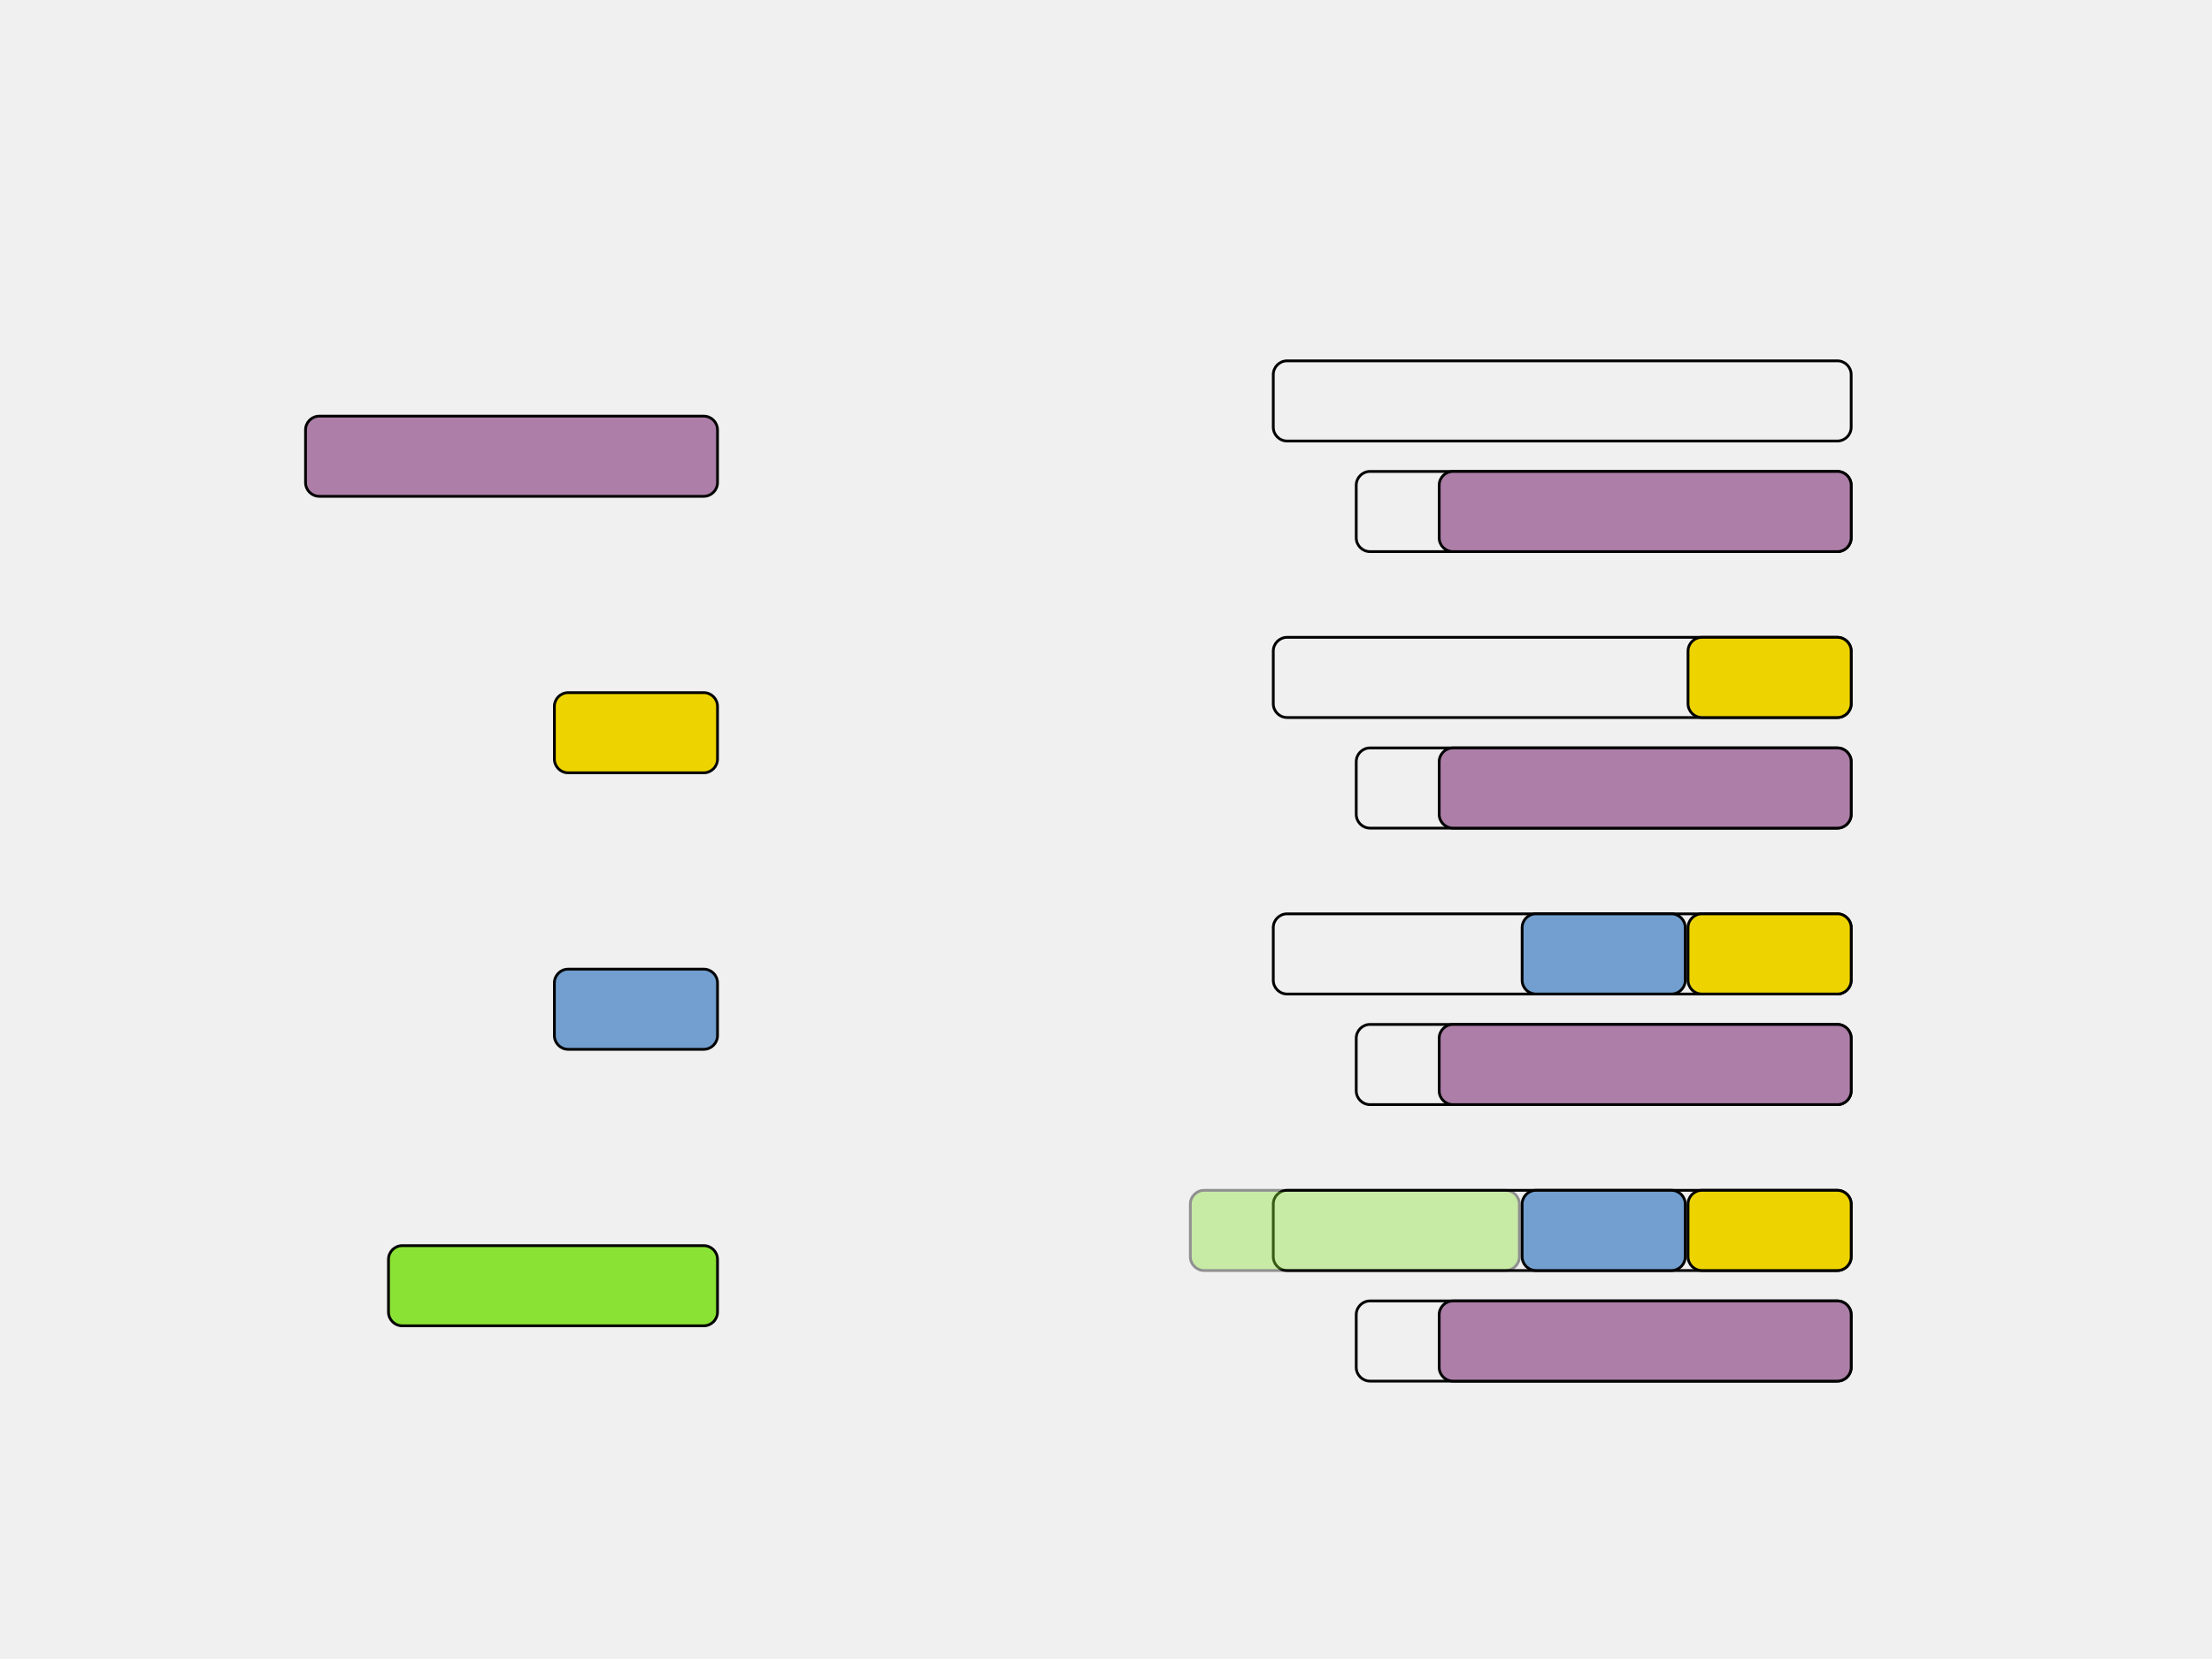
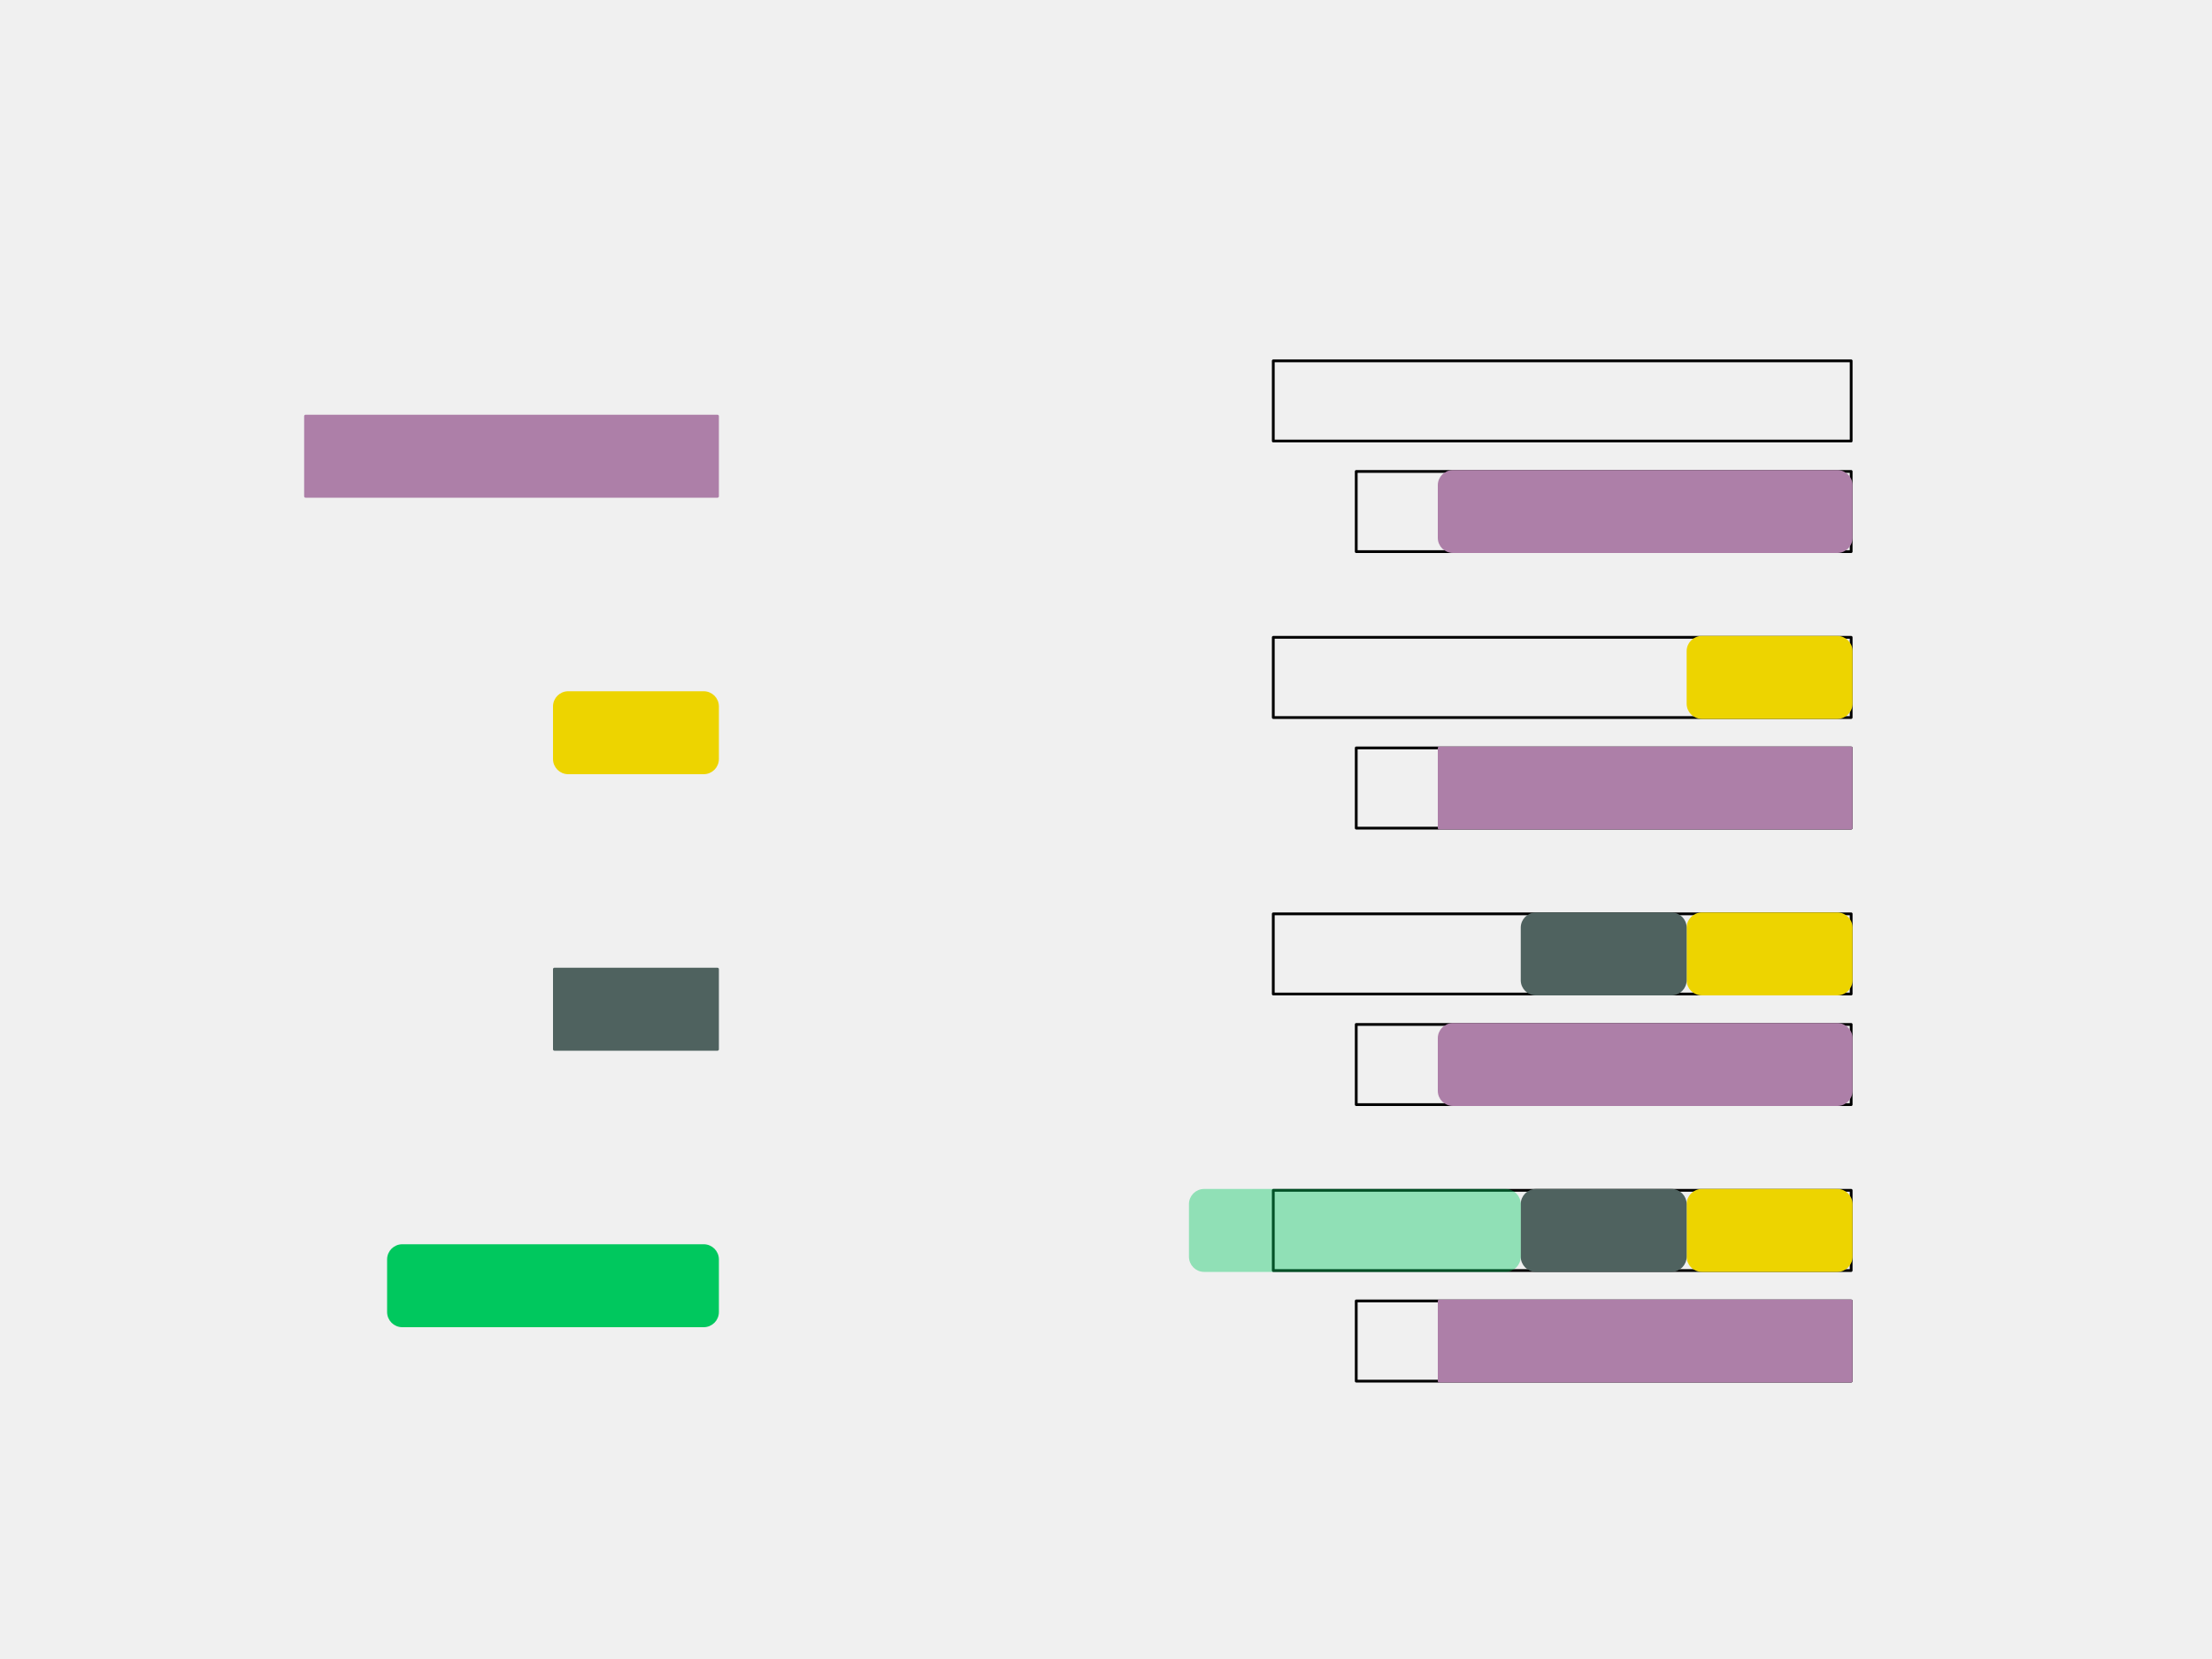
<svg xmlns="http://www.w3.org/2000/svg" width="800" height="600" id="svg2" version="1.1">
  <defs id="defs4">
    </defs>
  <g id="layer1" transform="translate(0,-452.3622)">
-     <rect ry="5" rx="5" y="582.862" x="460.5" height="29" width="209" id="rect3231" style="fill:none;stroke:#000000;stroke-width:1;stroke-linecap:round;stroke-linejoin:round;stroke-miterlimit:4;stroke-dasharray:none" />
-     <rect style="fill:none;stroke:#000000;stroke-width:1;stroke-linecap:round;stroke-linejoin:round;stroke-miterlimit:4;stroke-dasharray:none" id="rect3152" width="179" height="29" x="490.5" y="622.862" rx="5" ry="5" />
+     <rect y="582.862" x="460.5" height="29" width="209" id="rect3231" style="fill:none;stroke:currentColor;stroke-width:1;stroke-linecap:round;stroke-linejoin:round;stroke-miterlimit:4;stroke-dasharray:none" />
+     <rect style="fill:none;stroke:currentColor;stroke-width:1;stroke-linecap:round;stroke-linejoin:round;stroke-miterlimit:4;stroke-dasharray:none" id="rect3152" width="179" height="29" x="490.5" y="622.862" />
    <g id="g3667" transform="translate(90,-2.2617187e-5)">
-       <rect ry="5" rx="5" y="602.862" x="20.5" height="29" width="149" id="rect2851-41" style="fill:#ad7fa8;stroke:#000000;stroke-width:1;stroke-linecap:round;stroke-linejoin:round;stroke-miterlimit:4;stroke-dasharray:none" />
-       <flowRoot xml:space="preserve" id="flowRoot3154-5" style="font-style:normal;font-variant:normal;font-weight:normal;font-stretch:normal;line-height:0.01%;font-family:Arial;-inkscape-font-specification:Arial;text-align:center;writing-mode:lr-tb;text-anchor:middle;fill:#000000;fill-opacity:1;stroke:none" transform="matrix(1.656899,0,0,1.656899,-350.3941,481.7215)">
+       <rect y="602.862" x="20.5" height="29" width="149" id="rect2851-41" style="fill: #ad7fa8;stroke: #ad7fa8;stroke-width:1;stroke-linecap:round;stroke-linejoin:round;stroke-miterlimit:4;stroke-dasharray:none" /> rx="5" ry="5"
+       <flowRoot xml:space="preserve" id="flowRoot3154-5" style="fill:white;line-height:0.01%;text-align:center;writing-mode:lr-tb;text-anchor:middle;fill-opacity:1;stroke:none" transform="matrix(1.656899,0,0,1.656899,-350.3941,481.7215)">
        <flowRegion id="flowRegion3156-3">
-           <rect id="rect3158-8" width="90.531" height="18.106" x="223.547" y="72.811" style="font-size:14.485px" />
-         </flowRegion>
-         <flowPara id="flowPara3160-8" style="font-size:14.485px;line-height:1.25">5</flowPara>
-       </flowRoot>
-     </g>
-     <rect style="fill:none;stroke:#000000;stroke-width:1;stroke-linecap:round;stroke-linejoin:round;stroke-miterlimit:4;stroke-dasharray:none" id="rect3204" width="209" height="29" x="460.5" y="682.862" rx="5" ry="5" />
-     <rect ry="5" rx="5" y="722.862" x="490.5" height="29" width="179" id="rect3206" style="fill:none;stroke:#000000;stroke-width:1;stroke-linecap:round;stroke-linejoin:round;stroke-miterlimit:4;stroke-dasharray:none" />
+           <rect id="rect3158-8" width="90.531" height="18.106" x="223.547" y="72.811" style="fill:white;font-size:14.485px" />
+         </flowRegion>
+         <flowPara id="flowPara3160-8" style="fill:white;line-height:1.25">5</flowPara>
+       </flowRoot>
+     </g>
+     <rect style="fill:none;stroke:currentColor;stroke-width:1;stroke-linecap:round;stroke-linejoin:round;stroke-miterlimit:4;stroke-dasharray:none" id="rect3204" width="209" height="29" x="460.5" y="682.862" />
+     <rect y="722.862" x="490.5" height="29" width="179" id="rect3206" style="fill:none;stroke:currentColor;stroke-width:1;stroke-linecap:round;stroke-linejoin:round;stroke-miterlimit:4;stroke-dasharray:none" />
    <g id="g3674" transform="translate(90,210)">
-       <rect style="fill:#8ae234;stroke:#000000;stroke-width:1;stroke-linecap:round;stroke-linejoin:round;stroke-miterlimit:4;stroke-dasharray:none" id="rect3202" width="119" height="29" x="50.5" y="692.862" rx="5" ry="5" />
-       <flowRoot transform="matrix(1.656899,0,0,1.656899,-320.3941,571.7215)" style="font-style:normal;font-variant:normal;font-weight:normal;font-stretch:normal;line-height:0.01%;font-family:Arial;-inkscape-font-specification:Arial;text-align:center;writing-mode:lr-tb;text-anchor:middle;fill:#000000;fill-opacity:1;stroke:none" id="flowRoot3224" xml:space="preserve">
+       <rect style="fill: #00C85E;stroke: #00C85E;stroke-width:1;stroke-linecap:round;stroke-linejoin:round;stroke-miterlimit:4;stroke-dasharray:none" rx="5" ry="5" id="rect3202" width="119" height="29" x="50.5" y="692.862" />
+       <flowRoot transform="matrix(1.656899,0,0,1.656899,-320.3941,571.7215)" style="fill:black;line-height:0.01%;text-align:center;writing-mode:lr-tb;text-anchor:middle;fill-opacity:1;stroke:none" id="flowRoot3224" xml:space="preserve">
        <flowRegion id="flowRegion3226">
-           <rect style="font-size:14.485px" y="72.811" x="223.547" height="18.106" width="72.424" id="rect3228" />
-         </flowRegion>
-         <flowPara id="flowPara3230" style="font-size:14.485px;line-height:1.25">4</flowPara>
-       </flowRoot>
-     </g>
-     <rect ry="5" rx="5" y="782.862" x="460.5" height="29" width="209" id="rect3234" style="fill:none;stroke:#000000;stroke-width:1;stroke-linecap:round;stroke-linejoin:round;stroke-miterlimit:4;stroke-dasharray:none" />
-     <rect style="fill:none;stroke:#000000;stroke-width:1;stroke-linecap:round;stroke-linejoin:round;stroke-miterlimit:4;stroke-dasharray:none" id="rect3236" width="179" height="29" x="490.5" y="822.862" rx="5" ry="5" />
+           <rect style="fill:black;font-size:14.485px" y="72.811" x="223.547" height="18.106" width="72.424" id="rect3228" />
+         </flowRegion>
+         <flowPara id="flowPara3230" style="fill:black;line-height:1.25">4</flowPara>
+       </flowRoot>
+     </g>
+     <rect y="782.862" x="460.5" height="29" width="209" id="rect3234" style="fill:none;stroke:currentColor;stroke-width:1;stroke-linecap:round;stroke-linejoin:round;stroke-miterlimit:4;stroke-dasharray:none" />
+     <rect style="fill:none;stroke:currentColor;stroke-width:1;stroke-linecap:round;stroke-linejoin:round;stroke-miterlimit:4;stroke-dasharray:none" id="rect3236" width="179" height="29" x="490.5" y="822.862" />
    <g id="g3681" transform="translate(90,19.99999)">
-       <rect ry="5" rx="5" y="782.862" x="110.5" height="29" width="59" id="rect3232" style="fill:#729fcf;stroke:#000000;stroke-width:1;stroke-linecap:round;stroke-linejoin:round;stroke-miterlimit:4;stroke-dasharray:none" />
-       <flowRoot xml:space="preserve" id="flowRoot3254" style="font-style:normal;font-variant:normal;font-weight:normal;font-stretch:normal;line-height:0.01%;font-family:Arial;-inkscape-font-specification:Arial;text-align:center;writing-mode:lr-tb;text-anchor:middle;fill:#000000;fill-opacity:1;stroke:none" transform="matrix(1.656899,0,0,1.656899,-260.3941,661.7215)">
+       <rect y="782.862" x="110.5" height="29" width="59" id="rect3232" style="fill: #4F625F;stroke: #4F625F;stroke-width:1;stroke-linecap:round;stroke-linejoin:round;stroke-miterlimit:4;stroke-dasharray:none" /> rx="5" ry="5"
+       <flowRoot xml:space="preserve" id="flowRoot3254" style="fill:white;line-height:0.01%;text-align:center;writing-mode:lr-tb;text-anchor:middle;fill-opacity:1;stroke:none" transform="matrix(1.656899,0,0,1.656899,-260.3941,661.7215)">
        <flowRegion id="flowRegion3256">
-           <rect id="rect3258" width="36.212" height="18.106" x="223.547" y="72.811" style="font-size:14.485px" />
-         </flowRegion>
-         <flowPara id="flowPara3260" style="font-size:14.485px;line-height:1.25">2</flowPara>
+           <rect id="rect3258" width="36.212" height="18.106" x="223.547" y="72.811" style="fill:white;font-size:14.485px" />
+         </flowRegion>
+         <flowPara id="flowPara3260" style="fill:white;line-height:1.25">2</flowPara>
      </flowRoot>
    </g>
    <g id="g3688" transform="translate(90,-170)">
-       <rect style="fill:#edd400;stroke:#000000;stroke-width:1;stroke-linecap:round;stroke-linejoin:round;stroke-miterlimit:4;stroke-dasharray:none" id="rect3262" width="59" height="29" x="110.5" y="872.862" rx="5" ry="5" />
-       <flowRoot transform="matrix(1.656899,0,0,1.656899,-260.3941,751.7215)" style="font-style:normal;font-variant:normal;font-weight:normal;font-stretch:normal;line-height:0.01%;font-family:Arial;-inkscape-font-specification:Arial;text-align:center;writing-mode:lr-tb;text-anchor:middle;fill:#000000;fill-opacity:1;stroke:none" id="flowRoot3284" xml:space="preserve">
+       <rect style="fill: #edd400;stroke: #edd400;stroke-width:1;stroke-linecap:round;stroke-linejoin:round;stroke-miterlimit:4;stroke-dasharray:none" rx="5" ry="5" id="rect3262" width="59" height="29" x="110.5" y="872.862" />
+       <flowRoot transform="matrix(1.656899,0,0,1.656899,-260.3941,751.7215)" style="fill:white;line-height:0.01%;text-align:center;writing-mode:lr-tb;text-anchor:middle;fill-opacity:1;stroke:none" id="flowRoot3284" xml:space="preserve">
        <flowRegion id="flowRegion3286">
-           <rect style="font-size:14.485px" y="72.811" x="223.547" height="18.106" width="36.212" id="rect3288" />
-         </flowRegion>
-         <flowPara id="flowPara3290" style="font-size:14.485px;line-height:1.25">2</flowPara>
+           <rect style="fill:white;font-size:14.485px" y="72.811" x="223.547" height="18.106" width="36.212" id="rect3288" />
+         </flowRegion>
+         <flowPara id="flowPara3290" style="fill:white;line-height:1.25">2</flowPara>
      </flowRoot>
    </g>
    <g id="g3709" transform="translate(0,20)" />
    <g transform="translate(500,19.99998)" id="g3723">
-       <rect style="fill:#ad7fa8;stroke:#000000;stroke-width:1;stroke-linecap:round;stroke-linejoin:round;stroke-miterlimit:4;stroke-dasharray:none" id="rect3725" width="149" height="29" x="20.5" y="602.862" rx="5" ry="5" />
-       <flowRoot transform="matrix(1.656899,0,0,1.656899,-350.3941,481.7215)" style="font-style:normal;font-variant:normal;font-weight:normal;font-stretch:normal;line-height:0.01%;font-family:Arial;-inkscape-font-specification:Arial;text-align:center;writing-mode:lr-tb;text-anchor:middle;fill:#000000;fill-opacity:1;stroke:none" id="flowRoot3727" xml:space="preserve">
+       <rect style="fill: #ad7fa8;stroke: #ad7fa8;stroke-width:1;stroke-linecap:round;stroke-linejoin:round;stroke-miterlimit:4;stroke-dasharray:none" rx="5" ry="5" id="rect3725" width="149" height="29" x="20.5" y="602.862" />
+       <flowRoot transform="matrix(1.656899,0,0,1.656899,-350.3941,481.7215)" style="fill:white;line-height:0.01%;text-align:center;writing-mode:lr-tb;text-anchor:middle;fill-opacity:1;stroke:none" id="flowRoot3727" xml:space="preserve">
        <flowRegion id="flowRegion3729">
-           <rect style="font-size:14.485px" y="72.811" x="223.547" height="18.106" width="90.531" id="rect3731" />
-         </flowRegion>
-         <flowPara id="flowPara3733" style="font-size:14.485px;line-height:1.25">5</flowPara>
+           <rect style="fill:white;font-size:14.485px" y="72.811" x="223.547" height="18.106" width="90.531" id="rect3731" />
+         </flowRegion>
+         <flowPara id="flowPara3733" style="fill:white;line-height:1.25">5</flowPara>
      </flowRoot>
    </g>
    <g id="g3747" transform="translate(500,120)">
-       <rect ry="5" rx="5" y="602.862" x="20.5" height="29" width="149" id="rect3749" style="fill:#ad7fa8;stroke:#000000;stroke-width:1;stroke-linecap:round;stroke-linejoin:round;stroke-miterlimit:4;stroke-dasharray:none" />
-       <flowRoot xml:space="preserve" id="flowRoot3751" style="font-style:normal;font-variant:normal;font-weight:normal;font-stretch:normal;line-height:0.01%;font-family:Arial;-inkscape-font-specification:Arial;text-align:center;writing-mode:lr-tb;text-anchor:middle;fill:#000000;fill-opacity:1;stroke:none" transform="matrix(1.656899,0,0,1.656899,-350.3941,481.7215)">
+       <rect y="602.862" x="20.5" height="29" width="149" id="rect3749" style="fill: #ad7fa8;stroke: #ad7fa8;stroke-width:1;stroke-linecap:round;stroke-linejoin:round;stroke-miterlimit:4;stroke-dasharray:none" /> rx="5" ry="5"
+       <flowRoot xml:space="preserve" id="flowRoot3751" style="fill:white;line-height:0.01%;text-align:center;writing-mode:lr-tb;text-anchor:middle;fill-opacity:1;stroke:none" transform="matrix(1.656899,0,0,1.656899,-350.3941,481.7215)">
        <flowRegion id="flowRegion3753">
-           <rect id="rect3755" width="90.531" height="18.106" x="223.547" y="72.811" style="font-size:14.485px" />
-         </flowRegion>
-         <flowPara id="flowPara3757" style="font-size:14.485px;line-height:1.25">5</flowPara>
+           <rect id="rect3755" width="90.531" height="18.106" x="223.547" y="72.811" style="fill:white;font-size:14.485px" />
+         </flowRegion>
+         <flowPara id="flowPara3757" style="fill:white;line-height:1.25">5</flowPara>
      </flowRoot>
    </g>
    <g transform="translate(500,220)" id="g3807">
-       <rect style="fill:#ad7fa8;stroke:#000000;stroke-width:1;stroke-linecap:round;stroke-linejoin:round;stroke-miterlimit:4;stroke-dasharray:none" id="rect3809" width="149" height="29" x="20.5" y="602.862" rx="5" ry="5" />
-       <flowRoot transform="matrix(1.656899,0,0,1.656899,-350.3941,481.7215)" style="font-style:normal;font-variant:normal;font-weight:normal;font-stretch:normal;line-height:0.01%;font-family:Arial;-inkscape-font-specification:Arial;text-align:center;writing-mode:lr-tb;text-anchor:middle;fill:#000000;fill-opacity:1;stroke:none" id="flowRoot3811" xml:space="preserve">
+       <rect style="fill: #ad7fa8;stroke: #ad7fa8;stroke-width:1;stroke-linecap:round;stroke-linejoin:round;stroke-miterlimit:4;stroke-dasharray:none" rx="5" ry="5" id="rect3809" width="149" height="29" x="20.5" y="602.862" />
+       <flowRoot transform="matrix(1.656899,0,0,1.656899,-350.3941,481.7215)" style="fill:white;line-height:0.01%;text-align:center;writing-mode:lr-tb;text-anchor:middle;fill-opacity:1;stroke:none" id="flowRoot3811" xml:space="preserve">
        <flowRegion id="flowRegion3813">
-           <rect style="font-size:14.485px" y="72.811" x="223.547" height="18.106" width="90.531" id="rect3815" />
-         </flowRegion>
-         <flowPara id="flowPara3817" style="font-size:14.485px;line-height:1.25">5</flowPara>
-       </flowRoot>
-     </g>
-     <flowRoot transform="translate(-220,508.5851)" xml:space="preserve" id="flowRoot3985" style="font-style:normal;font-variant:normal;font-weight:normal;font-stretch:normal;line-height:0.01%;font-family:Arial;-inkscape-font-specification:Arial;text-align:center;writing-mode:lr-tb;text-anchor:middle;fill:#000000;fill-opacity:1;stroke:none">
+           <rect style="fill:white;font-size:14.485px" y="72.811" x="223.547" height="18.106" width="90.531" id="rect3815" />
+         </flowRegion>
+         <flowPara id="flowPara3817" style="fill:white;line-height:1.25">5</flowPara>
+       </flowRoot>
+     </g>
+     <flowRoot transform="translate(-220,508.5851)" xml:space="preserve" id="flowRoot3985" style="fill:currentColor;line-height:0.01%;text-align:center;writing-mode:lr-tb;text-anchor:middle;fill-opacity:1;stroke:none">
      <flowRegion id="flowRegion3987">
-         <rect id="rect3989" width="150" height="50" x="330" y="43.777" style="font-size:14px" />
-       </flowRegion>
-       <flowPara id="flowPara3478" style="font-size:14px;line-height:1.25">Processes unordered</flowPara>
-     </flowRoot>
-     <rect style="fill:none;stroke:#000000;stroke-width:1;stroke-linecap:round;stroke-linejoin:round;stroke-miterlimit:4;stroke-dasharray:none" id="rect3264" width="209" height="29" x="460.5" y="882.862" rx="5" ry="5" />
-     <rect ry="5" rx="5" y="922.862" x="490.5" height="29" width="179" id="rect3266" style="fill:none;stroke:#000000;stroke-width:1;stroke-linecap:round;stroke-linejoin:round;stroke-miterlimit:4;stroke-dasharray:none" />
+         <rect id="rect3989" width="150" height="50" x="330" y="43.777" style="fill:currentColor;font-size:14px" />
+       </flowRegion>
+       <flowPara id="flowPara3478" style="fill:currentColor;line-height:1.25">Processes unordered</flowPara>
+     </flowRoot>
+     <rect style="fill:none;stroke:currentColor;stroke-width:1;stroke-linecap:round;stroke-linejoin:round;stroke-miterlimit:4;stroke-dasharray:none" id="rect3264" width="209" height="29" x="460.5" y="882.862" />
+     <rect y="922.862" x="490.5" height="29" width="179" id="rect3266" style="fill:none;stroke:currentColor;stroke-width:1;stroke-linecap:round;stroke-linejoin:round;stroke-miterlimit:4;stroke-dasharray:none" />
    <g id="g3891" transform="translate(500,320)">
-       <rect ry="5" rx="5" y="602.862" x="20.5" height="29" width="149" id="rect3893" style="fill:#ad7fa8;stroke:#000000;stroke-width:1;stroke-linecap:round;stroke-linejoin:round;stroke-miterlimit:4;stroke-dasharray:none" />
-       <flowRoot xml:space="preserve" id="flowRoot3895" style="font-style:normal;font-variant:normal;font-weight:normal;font-stretch:normal;line-height:0.01%;font-family:Arial;-inkscape-font-specification:Arial;text-align:center;writing-mode:lr-tb;text-anchor:middle;fill:#000000;fill-opacity:1;stroke:none" transform="matrix(1.656899,0,0,1.656899,-350.3941,481.7215)">
+       <rect y="602.862" x="20.5" height="29" width="149" id="rect3893" style="fill: #ad7fa8;stroke: #ad7fa8;stroke-width:1;stroke-linecap:round;stroke-linejoin:round;stroke-miterlimit:4;stroke-dasharray:none" /> rx="5" ry="5"
+       <flowRoot xml:space="preserve" id="flowRoot3895" style="fill:white;line-height:0.01%;text-align:center;writing-mode:lr-tb;text-anchor:middle;fill-opacity:1;stroke:none" transform="matrix(1.656899,0,0,1.656899,-350.3941,481.7215)">
        <flowRegion id="flowRegion3897">
-           <rect id="rect3899" width="90.531" height="18.106" x="223.547" y="72.811" style="font-size:14.485px" />
-         </flowRegion>
-         <flowPara id="flowPara3901" style="font-size:14.485px;line-height:1.25">5</flowPara>
-       </flowRoot>
-     </g>
-     <flowRoot xml:space="preserve" id="flowRoot4157" style="font-style:normal;font-weight:normal;line-height:0.01%;font-family:sans-serif;letter-spacing:0px;word-spacing:0px;fill:#000000;fill-opacity:1;stroke:none;stroke-width:1px;stroke-linecap:butt;stroke-linejoin:miter;stroke-opacity:1">
-       <flowRegion id="flowRegion4159" style="font-family:sans-serif">
+           <rect id="rect3899" width="90.531" height="18.106" x="223.547" y="72.811" style="fill:white;font-size:14.485px" />
+         </flowRegion>
+         <flowPara id="flowPara3901" style="fill:white;line-height:1.25">5</flowPara>
+       </flowRoot>
+     </g>
+     <flowRoot xml:space="preserve" id="flowRoot4157" style="fill:currentColor;line-height:0.01%;letter-spacing:0px;word-spacing:0px;fill-opacity:1;stroke:none;stroke-width:1px;stroke-linecap:butt;stroke-linejoin:miter;stroke-opacity:1">
+       <flowRegion id="flowRegion4159" style="fill:currentColor;font-family:sans-serif">
        <rect id="rect4161" width="10.955" height="72.472" x="16.011" y="-53.933" />
      </flowRegion>
-       <flowPara id="flowPara4163" style="font-size:40px;line-height:1.25;font-family:sans-serif"> </flowPara>
-     </flowRoot>
-     <flowRoot transform="translate(-85,517.2521)" xml:space="preserve" id="flowRoot4120-3" style="font-style:normal;font-variant:normal;font-weight:normal;font-stretch:normal;line-height:0.01%;font-family:Arial;-inkscape-font-specification:Arial;text-align:center;writing-mode:lr-tb;text-anchor:middle;fill:#000000;fill-opacity:1;stroke:none">
+       <flowPara id="flowPara4163" style="fill:currentColor;line-height:1.25;font-family:sans-serif"> </flowPara>
+     </flowRoot>
+     <flowRoot transform="translate(-85,517.2521)" xml:space="preserve" id="flowRoot4120-3" style="fill:currentColor;line-height:0.01%;text-align:center;writing-mode:lr-tb;text-anchor:middle;fill-opacity:1;stroke:none">
      <flowRegion id="flowRegion4122-8">
-         <rect id="rect4124-3" width="20" height="30" x="345" y="91.329" style="font-size:14px;text-align:center;text-anchor:middle" />
-       </flowRegion>
-       <flowPara id="flowPara4126-79" style="font-size:14px;line-height:1.25">A</flowPara>
-     </flowRoot>
-     <flowRoot style="font-style:normal;font-variant:normal;font-weight:normal;font-stretch:normal;line-height:0.01%;font-family:Arial;-inkscape-font-specification:Arial;text-align:center;writing-mode:lr-tb;text-anchor:middle;fill:#000000;fill-opacity:1;stroke:none" id="flowRoot3585" xml:space="preserve" transform="translate(-85,617.2524)">
+         <rect id="rect4124-3" width="20" height="30" x="345" y="91.329" style="fill:currentColor;text-align:center;text-anchor:middle" />
+       </flowRegion>
+       <flowPara id="flowPara4126-79" style="fill:currentColor;line-height:1.25">A</flowPara>
+     </flowRoot>
+     <flowRoot style="fill:currentColor;line-height:0.01%;text-align:center;writing-mode:lr-tb;text-anchor:middle;fill-opacity:1;stroke:none" id="flowRoot3585" xml:space="preserve" transform="translate(-85,617.2524)">
      <flowRegion id="flowRegion3587">
-         <rect style="font-size:14px;text-align:center;text-anchor:middle" y="91.329" x="345" height="30" width="20" id="rect3589" />
-       </flowRegion>
-       <flowPara id="flowPara3591" style="font-size:14px;line-height:1.25">B</flowPara>
-     </flowRoot>
-     <flowRoot transform="translate(-85,717.2524)" xml:space="preserve" id="flowRoot3593" style="font-style:normal;font-variant:normal;font-weight:normal;font-stretch:normal;line-height:0.01%;font-family:Arial;-inkscape-font-specification:Arial;text-align:center;writing-mode:lr-tb;text-anchor:middle;fill:#000000;fill-opacity:1;stroke:none">
+         <rect style="fill:currentColor;text-align:center;text-anchor:middle" y="91.329" x="345" height="30" width="20" id="rect3589" />
+       </flowRegion>
+       <flowPara id="flowPara3591" style="fill:currentColor;line-height:1.25">B</flowPara>
+     </flowRoot>
+     <flowRoot transform="translate(-85,717.2524)" xml:space="preserve" id="flowRoot3593" style="fill:currentColor;line-height:0.01%;text-align:center;writing-mode:lr-tb;text-anchor:middle;fill-opacity:1;stroke:none">
      <flowRegion id="flowRegion3595">
-         <rect id="rect3597" width="20" height="30" x="345" y="91.329" style="font-size:14px;text-align:center;text-anchor:middle" />
-       </flowRegion>
-       <flowPara id="flowPara3599" style="font-size:14px;line-height:1.25">C</flowPara>
-     </flowRoot>
-     <flowRoot style="font-style:normal;font-variant:normal;font-weight:normal;font-stretch:normal;line-height:0.01%;font-family:Arial;-inkscape-font-specification:Arial;text-align:center;writing-mode:lr-tb;text-anchor:middle;fill:#000000;fill-opacity:1;stroke:none" id="flowRoot3601" xml:space="preserve" transform="translate(-85,817.2525)">
+         <rect id="rect3597" width="20" height="30" x="345" y="91.329" style="fill:currentColor;text-align:center;text-anchor:middle" />
+       </flowRegion>
+       <flowPara id="flowPara3599" style="fill:currentColor;line-height:1.25">C</flowPara>
+     </flowRoot>
+     <flowRoot style="fill:currentColor;line-height:0.01%;text-align:center;writing-mode:lr-tb;text-anchor:middle;fill-opacity:1;stroke:none" id="flowRoot3601" xml:space="preserve" transform="translate(-85,817.2525)">
      <flowRegion id="flowRegion3603">
-         <rect style="font-size:14px;text-align:center;text-anchor:middle" y="91.329" x="345" height="30" width="20" id="rect3606" />
-       </flowRegion>
-       <flowPara id="flowPara3608" style="font-size:14px;line-height:1.25">D</flowPara>
-     </flowRoot>
-     <flowRoot transform="translate(325,503.4708)" xml:space="preserve" id="flowRoot4120-3-6" style="font-style:normal;font-variant:normal;font-weight:normal;font-stretch:normal;line-height:0.01%;font-family:Arial;-inkscape-font-specification:Arial;text-align:center;writing-mode:lr-tb;text-anchor:middle;fill:#000000;fill-opacity:1;stroke:none">
+         <rect style="fill:currentColor;text-align:center;text-anchor:middle" y="91.329" x="345" height="30" width="20" id="rect3606" />
+       </flowRegion>
+       <flowPara id="flowPara3608" style="fill:currentColor;line-height:1.25">D</flowPara>
+     </flowRoot>
+     <flowRoot transform="translate(325,503.4708)" xml:space="preserve" id="flowRoot4120-3-6" style="fill:currentColor;line-height:0.01%;text-align:center;writing-mode:lr-tb;text-anchor:middle;fill-opacity:1;stroke:none">
      <flowRegion id="flowRegion4122-8-3">
-         <rect id="rect4124-3-5" width="20" height="30" x="345" y="85.11" style="font-size:14px;text-align:center;text-anchor:middle" />
-       </flowRegion>
-       <flowPara id="flowPara4126-79-0" style="font-size:14px;line-height:1.25">X</flowPara>
-     </flowRoot>
-     <flowRoot style="font-style:normal;font-variant:normal;font-weight:normal;font-stretch:normal;line-height:0.01%;font-family:Arial;-inkscape-font-specification:Arial;text-align:center;writing-mode:lr-tb;text-anchor:middle;fill:#000000;fill-opacity:1;stroke:none" id="flowRoot3637" xml:space="preserve" transform="translate(325,543.4711)">
+         <rect id="rect4124-3-5" width="20" height="30" x="345" y="85.11" style="fill:currentColor;text-align:center;text-anchor:middle" />
+       </flowRegion>
+       <flowPara id="flowPara4126-79-0" style="fill:currentColor;line-height:1.25">X</flowPara>
+     </flowRoot>
+     <flowRoot style="fill:currentColor;line-height:0.01%;text-align:center;writing-mode:lr-tb;text-anchor:middle;fill-opacity:1;stroke:none" id="flowRoot3637" xml:space="preserve" transform="translate(325,543.4711)">
      <flowRegion id="flowRegion3639">
-         <rect style="font-size:14px;text-align:center;text-anchor:middle" y="85.11" x="345" height="30" width="20" id="rect3641" />
-       </flowRegion>
-       <flowPara id="flowPara3643" style="font-size:14px;line-height:1.25">Y</flowPara>
-     </flowRoot>
-     <flowRoot style="font-style:normal;font-variant:normal;font-weight:normal;font-stretch:normal;line-height:0.01%;font-family:Arial;-inkscape-font-specification:Arial;text-align:center;writing-mode:lr-tb;text-anchor:middle;fill:#000000;fill-opacity:1;stroke:none" id="flowRoot3645" xml:space="preserve" transform="translate(325,603.4709)">
+         <rect style="fill:currentColor;text-align:center;text-anchor:middle" y="85.11" x="345" height="30" width="20" id="rect3641" />
+       </flowRegion>
+       <flowPara id="flowPara3643" style="fill:currentColor;line-height:1.25">Y</flowPara>
+     </flowRoot>
+     <flowRoot style="fill:currentColor;line-height:0.01%;text-align:center;writing-mode:lr-tb;text-anchor:middle;fill-opacity:1;stroke:none" id="flowRoot3645" xml:space="preserve" transform="translate(325,603.4709)">
      <flowRegion id="flowRegion3647">
-         <rect style="font-size:14px;text-align:center;text-anchor:middle" y="85.11" x="345" height="30" width="20" id="rect3649" />
-       </flowRegion>
-       <flowPara id="flowPara3651" style="font-size:14px;line-height:1.25">X</flowPara>
-     </flowRoot>
-     <flowRoot transform="translate(325,643.4711)" xml:space="preserve" id="flowRoot3653" style="font-style:normal;font-variant:normal;font-weight:normal;font-stretch:normal;line-height:0.01%;font-family:Arial;-inkscape-font-specification:Arial;text-align:center;writing-mode:lr-tb;text-anchor:middle;fill:#000000;fill-opacity:1;stroke:none">
+         <rect style="fill:currentColor;text-align:center;text-anchor:middle" y="85.11" x="345" height="30" width="20" id="rect3649" />
+       </flowRegion>
+       <flowPara id="flowPara3651" style="fill:currentColor;line-height:1.25">X</flowPara>
+     </flowRoot>
+     <flowRoot transform="translate(325,643.4711)" xml:space="preserve" id="flowRoot3653" style="fill:currentColor;line-height:0.01%;text-align:center;writing-mode:lr-tb;text-anchor:middle;fill-opacity:1;stroke:none">
      <flowRegion id="flowRegion3655">
-         <rect id="rect3657" width="20" height="30" x="345" y="85.11" style="font-size:14px;text-align:center;text-anchor:middle" />
-       </flowRegion>
-       <flowPara id="flowPara3659" style="font-size:14px;line-height:1.25">Y</flowPara>
-     </flowRoot>
-     <flowRoot transform="translate(325,703.4709)" xml:space="preserve" id="flowRoot3661" style="font-style:normal;font-variant:normal;font-weight:normal;font-stretch:normal;line-height:0.01%;font-family:Arial;-inkscape-font-specification:Arial;text-align:center;writing-mode:lr-tb;text-anchor:middle;fill:#000000;fill-opacity:1;stroke:none">
+         <rect id="rect3657" width="20" height="30" x="345" y="85.11" style="fill:currentColor;text-align:center;text-anchor:middle" />
+       </flowRegion>
+       <flowPara id="flowPara3659" style="fill:currentColor;line-height:1.25">Y</flowPara>
+     </flowRoot>
+     <flowRoot transform="translate(325,703.4709)" xml:space="preserve" id="flowRoot3661" style="fill:currentColor;line-height:0.01%;text-align:center;writing-mode:lr-tb;text-anchor:middle;fill-opacity:1;stroke:none">
      <flowRegion id="flowRegion3663">
-         <rect id="rect3665" width="20" height="30" x="345" y="85.11" style="font-size:14px;text-align:center;text-anchor:middle" />
-       </flowRegion>
-       <flowPara id="flowPara3667" style="font-size:14px;line-height:1.25">X</flowPara>
-     </flowRoot>
-     <flowRoot style="font-style:normal;font-variant:normal;font-weight:normal;font-stretch:normal;line-height:0.01%;font-family:Arial;-inkscape-font-specification:Arial;text-align:center;writing-mode:lr-tb;text-anchor:middle;fill:#000000;fill-opacity:1;stroke:none" id="flowRoot3669" xml:space="preserve" transform="translate(325,743.4711)">
+         <rect id="rect3665" width="20" height="30" x="345" y="85.11" style="fill:currentColor;text-align:center;text-anchor:middle" />
+       </flowRegion>
+       <flowPara id="flowPara3667" style="fill:currentColor;line-height:1.25">X</flowPara>
+     </flowRoot>
+     <flowRoot style="fill:currentColor;line-height:0.01%;text-align:center;writing-mode:lr-tb;text-anchor:middle;fill-opacity:1;stroke:none" id="flowRoot3669" xml:space="preserve" transform="translate(325,743.4711)">
      <flowRegion id="flowRegion3671">
-         <rect style="font-size:14px;text-align:center;text-anchor:middle" y="85.11" x="345" height="30" width="20" id="rect3673" />
-       </flowRegion>
-       <flowPara id="flowPara3675" style="font-size:14px;line-height:1.25">Y</flowPara>
-     </flowRoot>
-     <flowRoot style="font-style:normal;font-variant:normal;font-weight:normal;font-stretch:normal;line-height:0.01%;font-family:Arial;-inkscape-font-specification:Arial;text-align:center;writing-mode:lr-tb;text-anchor:middle;fill:#000000;fill-opacity:1;stroke:none" id="flowRoot3677" xml:space="preserve" transform="translate(325,803.4709)">
+         <rect style="fill:currentColor;text-align:center;text-anchor:middle" y="85.11" x="345" height="30" width="20" id="rect3673" />
+       </flowRegion>
+       <flowPara id="flowPara3675" style="fill:currentColor;line-height:1.25">Y</flowPara>
+     </flowRoot>
+     <flowRoot style="fill:currentColor;line-height:0.01%;text-align:center;writing-mode:lr-tb;text-anchor:middle;fill-opacity:1;stroke:none" id="flowRoot3677" xml:space="preserve" transform="translate(325,803.4709)">
      <flowRegion id="flowRegion3679">
-         <rect style="font-size:14px;text-align:center;text-anchor:middle" y="85.11" x="345" height="30" width="20" id="rect3681" />
-       </flowRegion>
-       <flowPara id="flowPara3683" style="font-size:14px;line-height:1.25">X</flowPara>
-     </flowRoot>
-     <flowRoot transform="translate(325,843.4711)" xml:space="preserve" id="flowRoot3685" style="font-style:normal;font-variant:normal;font-weight:normal;font-stretch:normal;line-height:0.01%;font-family:Arial;-inkscape-font-specification:Arial;text-align:center;writing-mode:lr-tb;text-anchor:middle;fill:#000000;fill-opacity:1;stroke:none">
+         <rect style="fill:currentColor;text-align:center;text-anchor:middle" y="85.11" x="345" height="30" width="20" id="rect3681" />
+       </flowRegion>
+       <flowPara id="flowPara3683" style="fill:currentColor;line-height:1.25">X</flowPara>
+     </flowRoot>
+     <flowRoot transform="translate(325,843.4711)" xml:space="preserve" id="flowRoot3685" style="fill:currentColor;line-height:0.01%;text-align:center;writing-mode:lr-tb;text-anchor:middle;fill-opacity:1;stroke:none">
      <flowRegion id="flowRegion3687">
-         <rect id="rect3689" width="20" height="30" x="345" y="85.11" style="font-size:14px;text-align:center;text-anchor:middle" />
-       </flowRegion>
-       <flowPara id="flowPara3691" style="font-size:14px;line-height:1.25">Y</flowPara>
+         <rect id="rect3689" width="20" height="30" x="345" y="85.11" style="fill:currentColor;text-align:center;text-anchor:middle" />
+       </flowRegion>
+       <flowPara id="flowPara3691" style="fill:currentColor;line-height:1.25">Y</flowPara>
    </flowRoot>
    <g id="g3688-5" transform="translate(500,-190)">
-       <rect style="fill:#edd400;stroke:#000000;stroke-width:1;stroke-linecap:round;stroke-linejoin:round;stroke-miterlimit:4;stroke-dasharray:none" id="rect3262-9" width="59" height="29" x="110.5" y="872.862" rx="5" ry="5" />
-       <flowRoot transform="matrix(1.656899,0,0,1.656899,-260.3941,751.7215)" style="font-style:normal;font-variant:normal;font-weight:normal;font-stretch:normal;line-height:0.01%;font-family:Arial;-inkscape-font-specification:Arial;text-align:center;writing-mode:lr-tb;text-anchor:middle;fill:#000000;fill-opacity:1;stroke:none" id="flowRoot3284-6" xml:space="preserve">
+       <rect style="fill: #edd400;stroke: #edd400;stroke-width:1;stroke-linecap:round;stroke-linejoin:round;stroke-miterlimit:4;stroke-dasharray:none" rx="5" ry="5" id="rect3262-9" width="59" height="29" x="110.5" y="872.862" />
+       <flowRoot transform="matrix(1.656899,0,0,1.656899,-260.3941,751.7215)" style="fill:white;line-height:0.01%;text-align:center;writing-mode:lr-tb;text-anchor:middle;fill-opacity:1;stroke:none" id="flowRoot3284-6" xml:space="preserve">
        <flowRegion id="flowRegion3286-2">
-           <rect style="font-size:14.485px" y="72.811" x="223.547" height="18.106" width="36.212" id="rect3288-1" />
-         </flowRegion>
-         <flowPara id="flowPara3290-7" style="font-size:14.485px;line-height:1.25">2</flowPara>
+           <rect style="fill:white;font-size:14.485px" y="72.811" x="223.547" height="18.106" width="36.212" id="rect3288-1" />
+         </flowRegion>
+         <flowPara id="flowPara3290-7" style="fill:white;line-height:1.25">2</flowPara>
      </flowRoot>
    </g>
    <g id="g3688-8" transform="translate(500,-90.00001)">
-       <rect style="fill:#edd400;stroke:#000000;stroke-width:1;stroke-linecap:round;stroke-linejoin:round;stroke-miterlimit:4;stroke-dasharray:none" id="rect3262-5" width="59" height="29" x="110.5" y="872.862" rx="5" ry="5" />
-       <flowRoot transform="matrix(1.656899,0,0,1.656899,-260.3941,751.7215)" style="font-style:normal;font-variant:normal;font-weight:normal;font-stretch:normal;line-height:0.01%;font-family:Arial;-inkscape-font-specification:Arial;text-align:center;writing-mode:lr-tb;text-anchor:middle;fill:#000000;fill-opacity:1;stroke:none" id="flowRoot3284-7" xml:space="preserve">
+       <rect style="fill: #edd400;stroke: #edd400;stroke-width:1;stroke-linecap:round;stroke-linejoin:round;stroke-miterlimit:4;stroke-dasharray:none" rx="5" ry="5" id="rect3262-5" width="59" height="29" x="110.5" y="872.862" />
+       <flowRoot transform="matrix(1.656899,0,0,1.656899,-260.3941,751.7215)" style="fill:white;line-height:0.01%;text-align:center;writing-mode:lr-tb;text-anchor:middle;fill-opacity:1;stroke:none" id="flowRoot3284-7" xml:space="preserve">
        <flowRegion id="flowRegion3286-4">
-           <rect style="font-size:14.485px" y="72.811" x="223.547" height="18.106" width="36.212" id="rect3288-18" />
-         </flowRegion>
-         <flowPara id="flowPara3290-5" style="font-size:14.485px;line-height:1.25">2</flowPara>
+           <rect style="fill:white;font-size:14.485px" y="72.811" x="223.547" height="18.106" width="36.212" id="rect3288-18" />
+         </flowRegion>
+         <flowPara id="flowPara3290-5" style="fill:white;line-height:1.25">2</flowPara>
      </flowRoot>
    </g>
    <g transform="translate(440,-1.1617187e-5)" id="g3795">
-       <rect style="fill:#729fcf;stroke:#000000;stroke-width:1;stroke-linecap:round;stroke-linejoin:round;stroke-miterlimit:4;stroke-dasharray:none" id="rect3797" width="59" height="29" x="110.5" y="782.862" rx="5" ry="5" />
-       <flowRoot transform="matrix(1.656899,0,0,1.656899,-260.3941,661.7215)" style="font-style:normal;font-variant:normal;font-weight:normal;font-stretch:normal;line-height:0.01%;font-family:Arial;-inkscape-font-specification:Arial;text-align:center;writing-mode:lr-tb;text-anchor:middle;fill:#000000;fill-opacity:1;stroke:none" id="flowRoot3799" xml:space="preserve">
+       <rect style="fill: #4F625F;stroke: #4F625F;stroke-width:1;stroke-linecap:round;stroke-linejoin:round;stroke-miterlimit:4;stroke-dasharray:none" rx="5" ry="5" id="rect3797" width="59" height="29" x="110.5" y="782.862" />
+       <flowRoot transform="matrix(1.656899,0,0,1.656899,-260.3941,661.7215)" style="fill:white;line-height:0.01%;text-align:center;writing-mode:lr-tb;text-anchor:middle;fill-opacity:1;stroke:none" id="flowRoot3799" xml:space="preserve">
        <flowRegion id="flowRegion3801">
-           <rect style="font-size:14.485px" y="72.811" x="223.547" height="18.106" width="36.212" id="rect3803" />
-         </flowRegion>
-         <flowPara id="flowPara3805" style="font-size:14.485px;line-height:1.25">2</flowPara>
+           <rect style="fill:white;font-size:14.485px" y="72.811" x="223.547" height="18.106" width="36.212" id="rect3803" />
+         </flowRegion>
+         <flowPara id="flowPara3805" style="fill:white;line-height:1.25">2</flowPara>
      </flowRoot>
    </g>
    <g id="g3688-8-9" transform="translate(500,9.999991)">
-       <rect style="fill:#edd400;stroke:#000000;stroke-width:1;stroke-linecap:round;stroke-linejoin:round;stroke-miterlimit:4;stroke-dasharray:none" id="rect3262-5-7" width="59" height="29" x="110.5" y="872.862" rx="5" ry="5" />
-       <flowRoot transform="matrix(1.656899,0,0,1.656899,-260.3941,751.7215)" style="font-style:normal;font-variant:normal;font-weight:normal;font-stretch:normal;line-height:0.01%;font-family:Arial;-inkscape-font-specification:Arial;text-align:center;writing-mode:lr-tb;text-anchor:middle;fill:#000000;fill-opacity:1;stroke:none" id="flowRoot3284-7-5" xml:space="preserve">
+       <rect style="fill: #edd400;stroke: #edd400;stroke-width:1;stroke-linecap:round;stroke-linejoin:round;stroke-miterlimit:4;stroke-dasharray:none" rx="5" ry="5" id="rect3262-5-7" width="59" height="29" x="110.5" y="872.862" />
+       <flowRoot transform="matrix(1.656899,0,0,1.656899,-260.3941,751.7215)" style="fill:white;line-height:0.01%;text-align:center;writing-mode:lr-tb;text-anchor:middle;fill-opacity:1;stroke:none" id="flowRoot3284-7-5" xml:space="preserve">
        <flowRegion id="flowRegion3286-4-3">
-           <rect style="font-size:14.485px" y="72.811" x="223.547" height="18.106" width="36.212" id="rect3288-18-8" />
-         </flowRegion>
-         <flowPara id="flowPara3290-5-8" style="font-size:14.485px;line-height:1.25">2</flowPara>
+           <rect style="fill:white;font-size:14.485px" y="72.811" x="223.547" height="18.106" width="36.212" id="rect3288-18-8" />
+         </flowRegion>
+         <flowPara id="flowPara3290-5-8" style="fill:white;line-height:1.25">2</flowPara>
      </flowRoot>
    </g>
    <g transform="translate(440,99.99999)" id="g3795-3">
-       <rect style="fill:#729fcf;stroke:#000000;stroke-width:1;stroke-linecap:round;stroke-linejoin:round;stroke-miterlimit:4;stroke-dasharray:none" id="rect3797-1" width="59" height="29" x="110.5" y="782.862" rx="5" ry="5" />
-       <flowRoot transform="matrix(1.656899,0,0,1.656899,-260.3941,661.7215)" style="font-style:normal;font-variant:normal;font-weight:normal;font-stretch:normal;line-height:0.01%;font-family:Arial;-inkscape-font-specification:Arial;text-align:center;writing-mode:lr-tb;text-anchor:middle;fill:#000000;fill-opacity:1;stroke:none" id="flowRoot3799-8" xml:space="preserve">
+       <rect style="fill: #4F625F;stroke: #4F625F;stroke-width:1;stroke-linecap:round;stroke-linejoin:round;stroke-miterlimit:4;stroke-dasharray:none" rx="5" ry="5" id="rect3797-1" width="59" height="29" x="110.5" y="782.862" />
+       <flowRoot transform="matrix(1.656899,0,0,1.656899,-260.3941,661.7215)" style="fill:white;line-height:0.01%;text-align:center;writing-mode:lr-tb;text-anchor:middle;fill-opacity:1;stroke:none" id="flowRoot3799-8" xml:space="preserve">
        <flowRegion id="flowRegion3801-9">
-           <rect style="font-size:14.485px" y="72.811" x="223.547" height="18.106" width="36.212" id="rect3803-6" />
-         </flowRegion>
-         <flowPara id="flowPara3805-4" style="font-size:14.485px;line-height:1.25">2</flowPara>
+           <rect style="fill:white;font-size:14.485px" y="72.811" x="223.547" height="18.106" width="36.212" id="rect3803-6" />
+         </flowRegion>
+         <flowPara id="flowPara3805-4" style="fill:white;line-height:1.25">2</flowPara>
      </flowRoot>
    </g>
    <g id="g3674-3" transform="translate(380,190)" style="opacity:0.4">
-       <rect style="fill:#8ae234;stroke:#000000;stroke-width:1;stroke-linecap:round;stroke-linejoin:round;stroke-miterlimit:4;stroke-dasharray:none" id="rect3202-3" width="119" height="29" x="50.5" y="692.862" rx="5" ry="5" />
-       <flowRoot transform="matrix(1.656899,0,0,1.656899,-320.3941,571.7215)" style="font-style:normal;font-variant:normal;font-weight:normal;font-stretch:normal;line-height:0.01%;font-family:Arial;-inkscape-font-specification:Arial;text-align:center;writing-mode:lr-tb;text-anchor:middle;fill:#000000;fill-opacity:1;stroke:none" id="flowRoot3224-3" xml:space="preserve">
+       <rect style="fill: #00C85E;stroke: #00C85E;stroke-width:1;stroke-linecap:round;stroke-linejoin:round;stroke-miterlimit:4;stroke-dasharray:none" rx="5" ry="5" id="rect3202-3" width="119" height="29" x="50.5" y="692.862" />
+       <flowRoot transform="matrix(1.656899,0,0,1.656899,-320.3941,571.7215)" style="fill:black;line-height:0.01%;text-align:center;writing-mode:lr-tb;text-anchor:middle;fill-opacity:1;stroke:none" id="flowRoot3224-3" xml:space="preserve">
        <flowRegion id="flowRegion3226-8">
-           <rect style="font-size:14.485px" y="72.811" x="223.547" height="18.106" width="72.424" id="rect3228-6" />
-         </flowRegion>
-         <flowPara id="flowPara3230-0" style="font-size:14.485px;line-height:1.25">4</flowPara>
-       </flowRoot>
-     </g>
-     <flowRoot xml:space="preserve" id="flowRoot4302" style="font-style:normal;font-variant:normal;font-weight:normal;font-stretch:normal;line-height:0.01%;font-family:Arial;-inkscape-font-specification:Arial;text-align:center;writing-mode:lr-tb;text-anchor:middle;fill:#000000;fill-opacity:1;stroke:none" transform="translate(-20,262.362)">
+           <rect style="fill:black;font-size:14.485px" y="72.811" x="223.547" height="18.106" width="72.424" id="rect3228-6" />
+         </flowRegion>
+         <flowPara id="flowPara3230-0" style="fill:black;line-height:1.25">4</flowPara>
+       </flowRoot>
+     </g>
+     <flowRoot xml:space="preserve" id="flowRoot4302" style="fill:currentColor;line-height:0.01%;text-align:center;writing-mode:lr-tb;text-anchor:middle;fill-opacity:1;stroke:none" transform="translate(-20,262.362)">
      <flowRegion id="flowRegion4304">
-         <rect id="rect4306" width="740" height="90" x="50" y="220" style="font-size:36px;text-align:center;text-anchor:middle" />
-       </flowRegion>
-       <flowPara id="flowPara3288" style="font-size:36px;line-height:1.25">First Fit</flowPara>
+         <rect id="rect4306" width="740" height="90" x="50" y="220" style="fill:currentColor;text-align:center;text-anchor:middle" />
+       </flowRegion>
+       <flowPara id="flowPara3288" style="fill:currentColor;line-height:1.25">First Fit</flowPara>
    </flowRoot>
  </g>
</svg>
